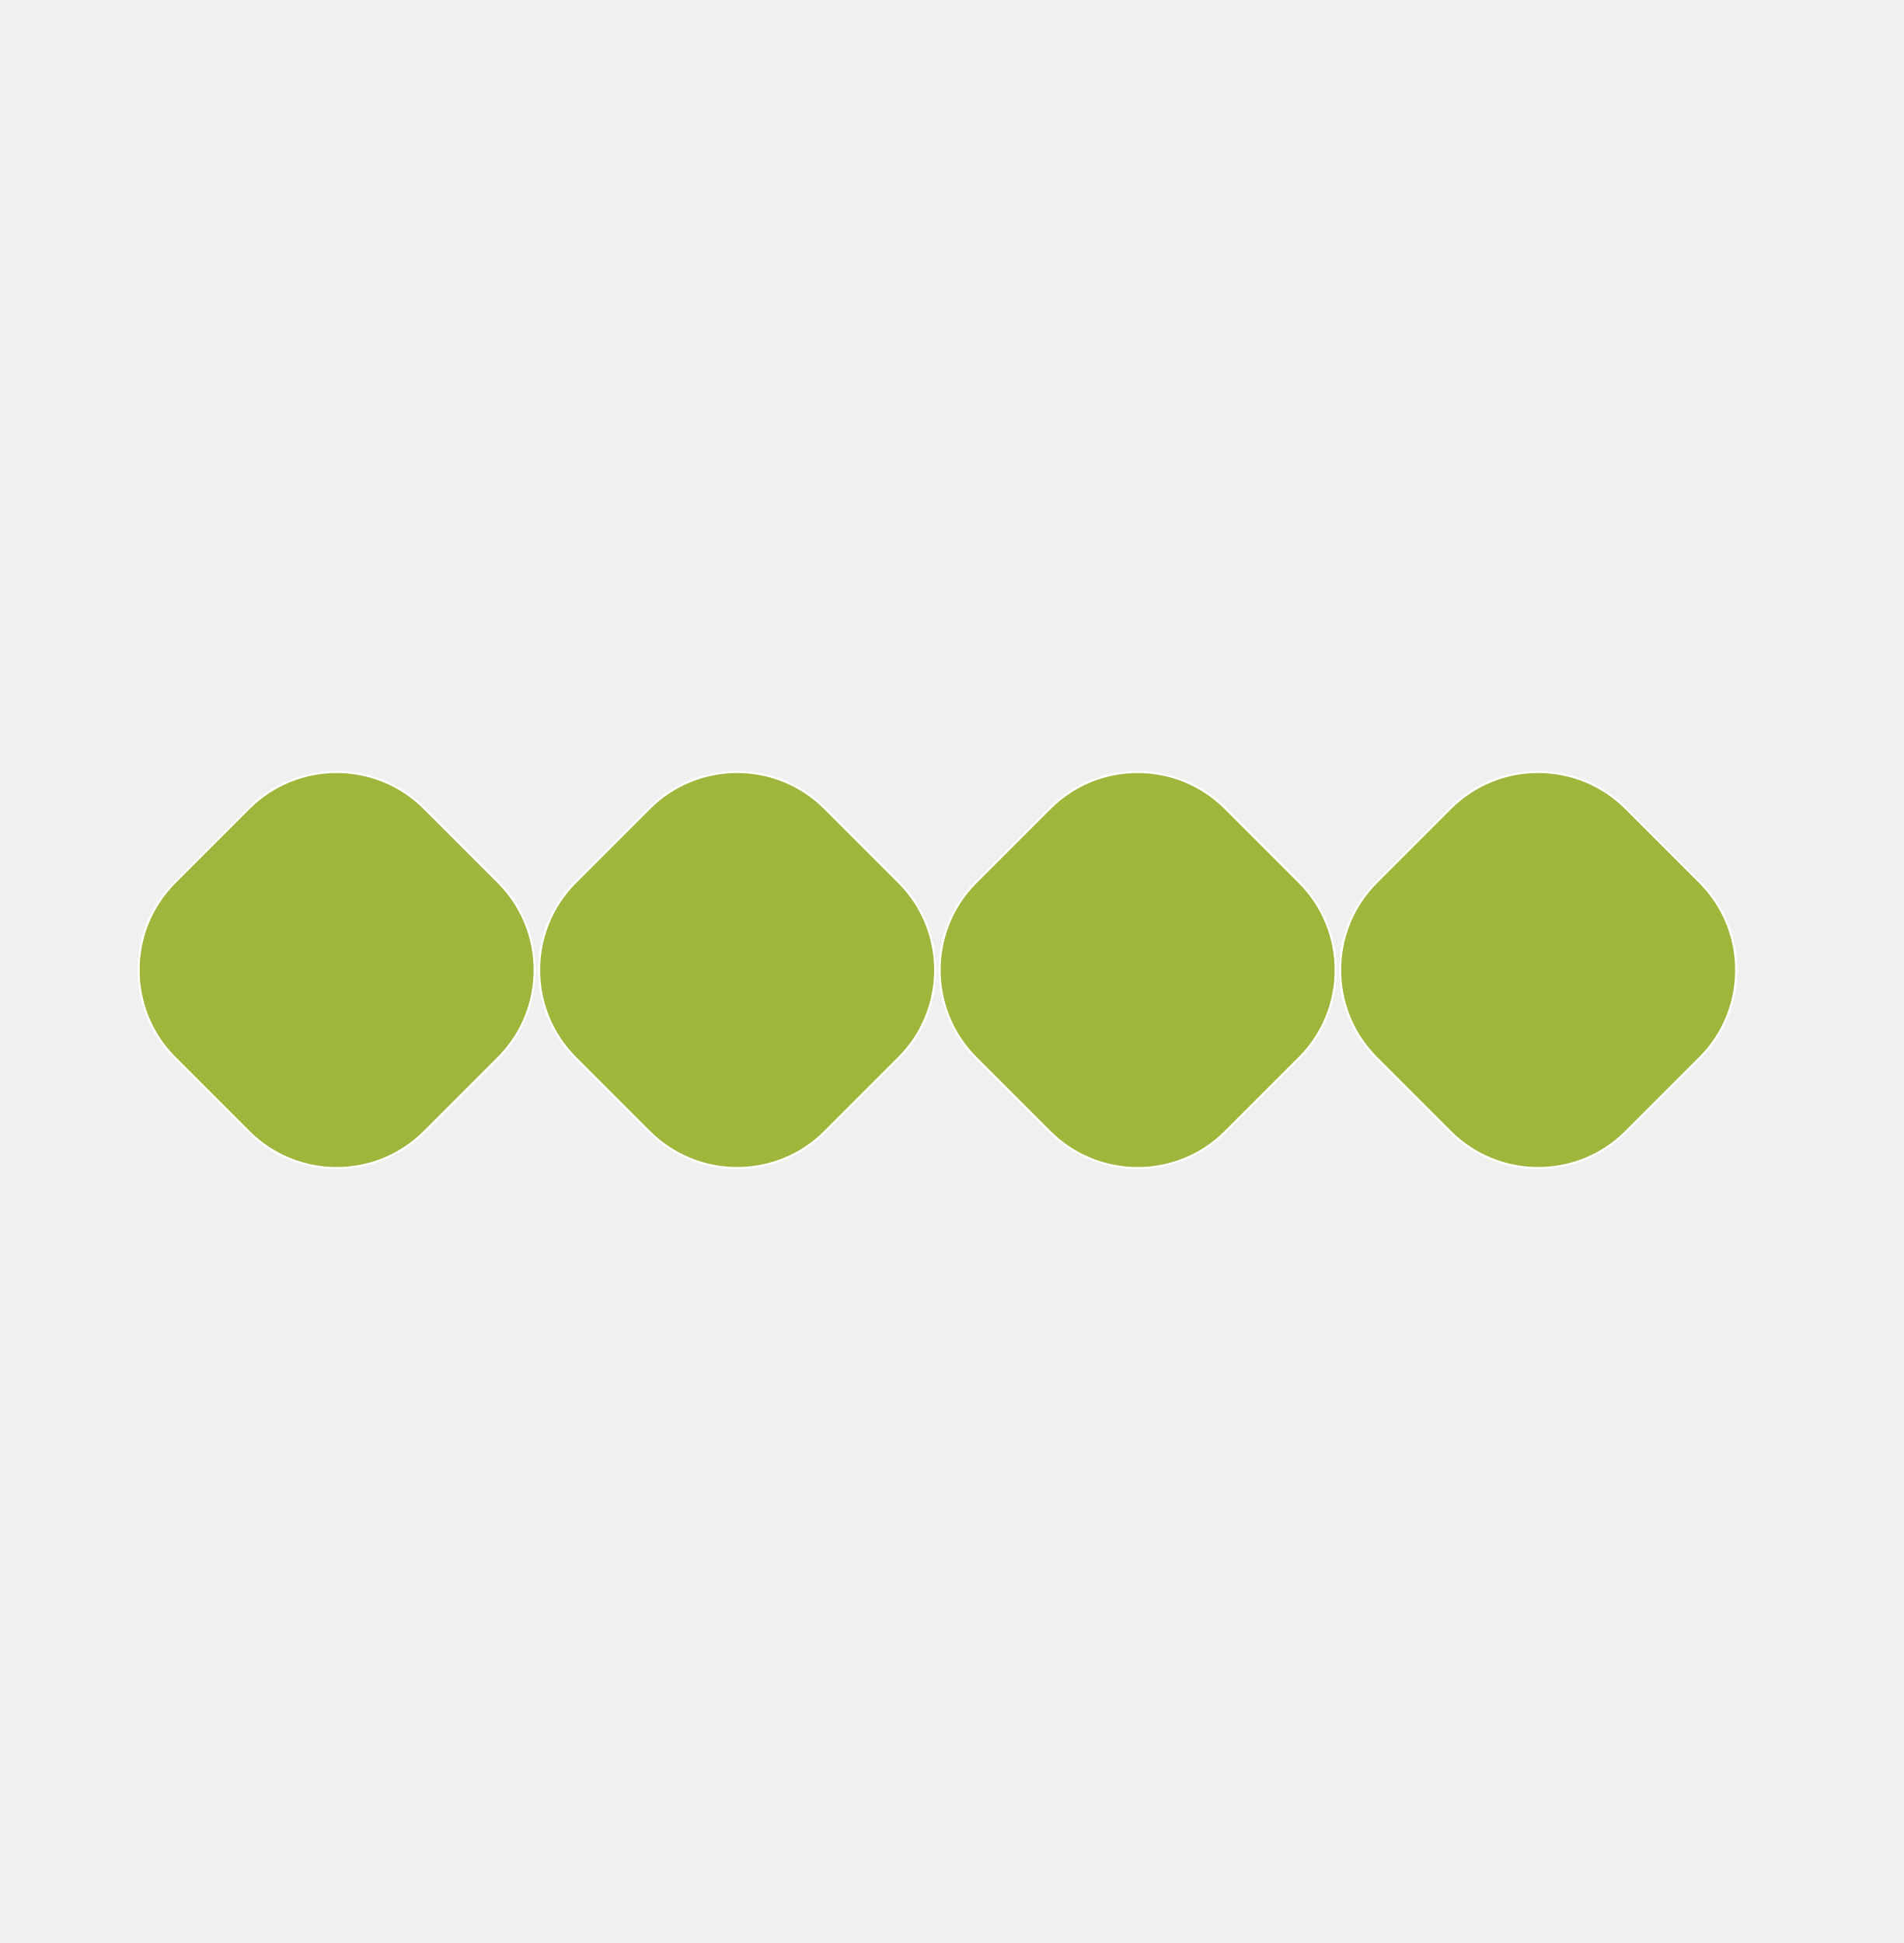
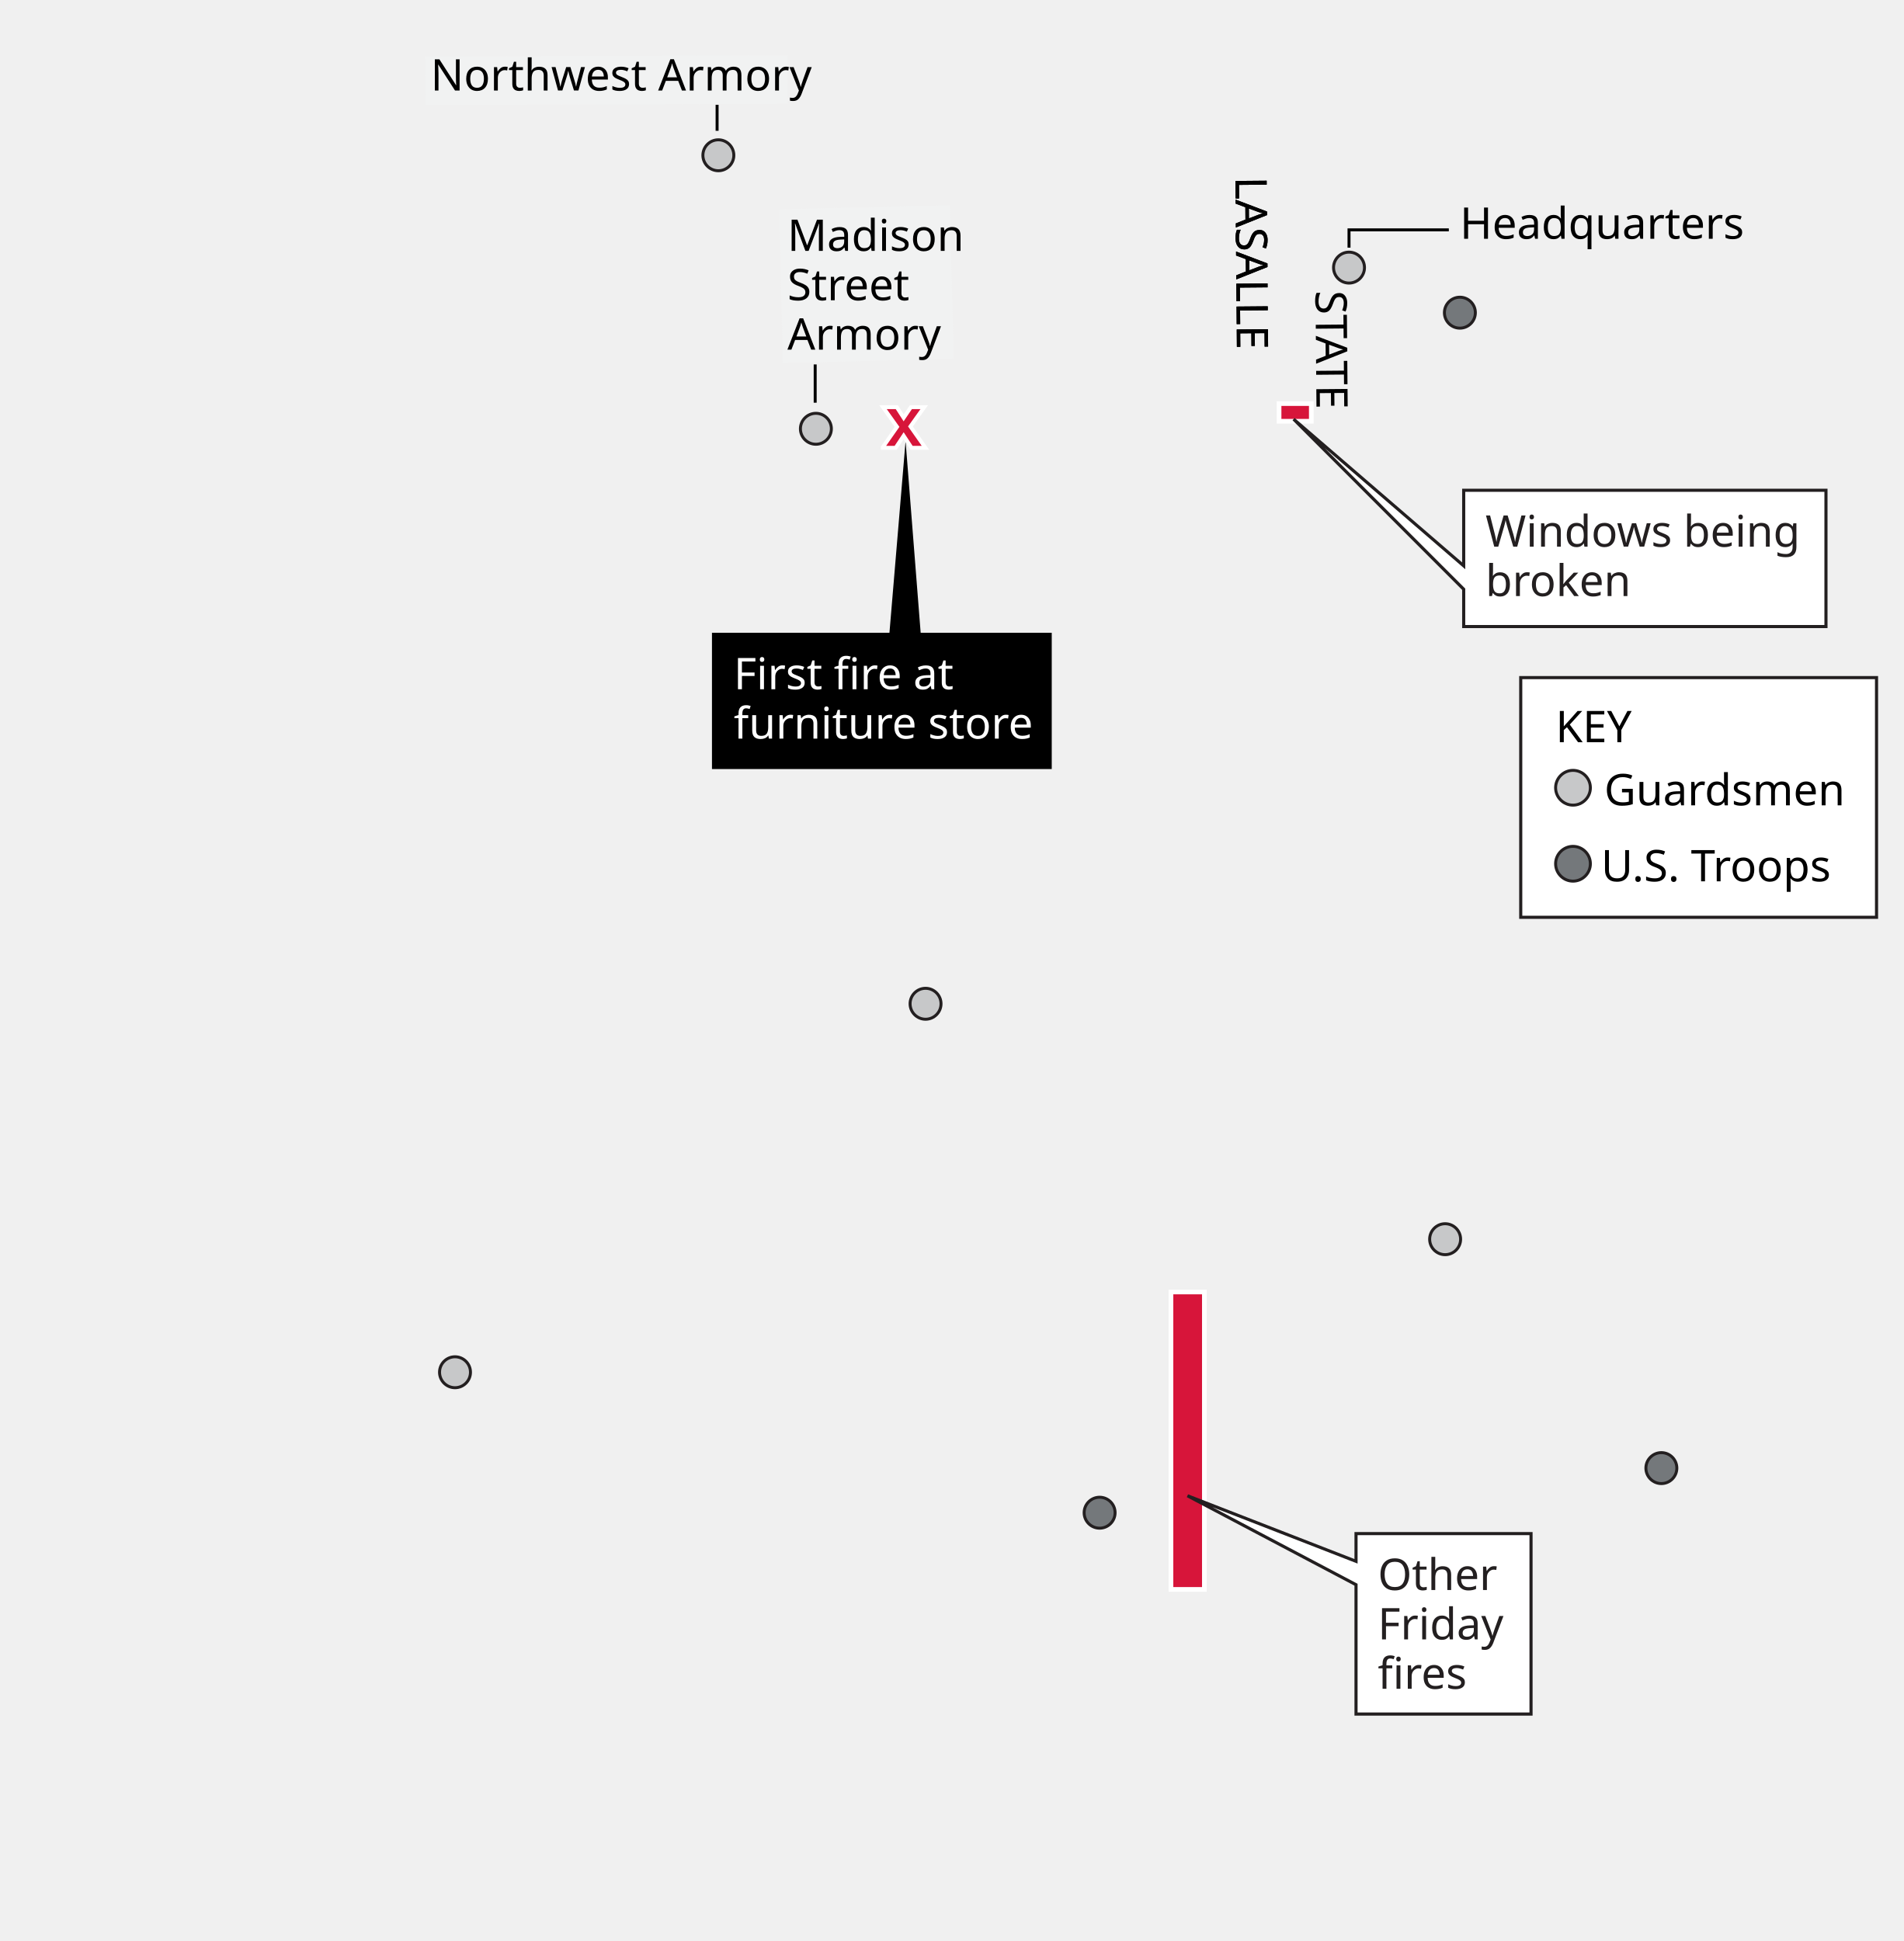
- <svg xmlns="http://www.w3.org/2000/svg" id="Layer_1" data-name="Layer 1" viewBox="0 0 876 894">
-   <rect x="626.59" y="365.14" width="162.37" height="162.37" rx="57.15" ry="57.15" transform="translate(1523.85 261.45) rotate(135)" fill="#9eb63b" stroke="#fff" stroke-miterlimit="10" />
-   <rect x="442.3" y="365.14" width="162.37" height="162.37" rx="57.15" ry="57.15" transform="translate(1209.24 391.77) rotate(135)" fill="#9eb63b" stroke="#fff" stroke-miterlimit="10" />
-   <rect x="258" y="365.14" width="162.37" height="162.37" rx="57.15" ry="57.15" transform="translate(894.63 522.08) rotate(135)" fill="#9eb63b" stroke="#fff" stroke-miterlimit="10" />
-   <rect x="73.71" y="365.14" width="162.37" height="162.37" rx="57.15" ry="57.15" transform="translate(580.02 652.4) rotate(135)" fill="#9eb63b" stroke="#fff" stroke-miterlimit="10" />
+ <svg xmlns="http://www.w3.org/2000/svg" version="1.1" x="0px" y="0px" viewBox="0 0 610 622" style="enable-background:new 0 0 610 622;" xml:space="preserve">
+   <g id="troops">
+     <path style="fill:#C7C8C9;stroke:#231F20;stroke-width:0.95;stroke-miterlimit:10;" d="M463.033,392.147L463.033,392.147   c-2.726,0-4.957,2.23-4.957,4.957v0c0,2.726,2.23,4.957,4.957,4.957l0,0c2.726,0,4.957-2.23,4.957-4.957v0   C467.989,394.377,465.759,392.147,463.033,392.147z" />
+     <path style="fill:#74787B;stroke:#231F20;stroke-width:0.95;stroke-miterlimit:10;" d="M532.317,465.501L532.317,465.501   c-2.726,0-4.957,2.23-4.957,4.957v0c0,2.726,2.231,4.957,4.957,4.957l0,0c2.726,0,4.957-2.23,4.957-4.957v0   C537.273,467.731,535.043,465.501,532.317,465.501z" />
+     <path style="fill:#74787B;stroke:#231F20;stroke-width:0.95;stroke-miterlimit:10;" d="M352.326,479.795L352.326,479.795   c-2.726,0-4.957,2.23-4.957,4.957l0,0c0,2.726,2.23,4.957,4.957,4.957l0,0c2.726,0,4.957-2.23,4.957-4.957l0,0   C357.283,482.025,355.052,479.795,352.326,479.795z" />
+     <path style="fill:#C7C8C9;stroke:#231F20;stroke-width:0.95;stroke-miterlimit:10;" d="M296.557,316.705L296.557,316.705   c-2.726,0-4.957,2.23-4.957,4.957l0,0c0,2.726,2.23,4.957,4.957,4.957l0,0c2.726,0,4.957-2.23,4.957-4.957l0,0   C301.514,318.935,299.283,316.705,296.557,316.705z" />
+     <path style="fill:#C7C8C9;stroke:#231F20;stroke-width:0.95;stroke-miterlimit:10;" d="M145.789,434.783L145.789,434.783   c-2.726,0-4.957,2.23-4.957,4.957v0c0,2.726,2.23,4.957,4.957,4.957h0c2.726,0,4.957-2.23,4.957-4.957v0   C150.745,437.014,148.515,434.783,145.789,434.783z" />
+     <g>
+       <rect x="136.337" y="17.913" transform="matrix(1 -0.003 0.003 1 -0.0756 0.5788)" style="fill:#F1F2F2;" width="116.003" height="15.536" />
+       <g>
+         <text transform="matrix(1 0 0 1 137.9771 29.0078)" style="font-family:'ArialMT'; font-size:14px;">Northwest Armory</text>
+       </g>
+     </g>
+     <path style="fill:#C7C8C9;stroke:#231F20;stroke-width:0.95;stroke-miterlimit:10;" d="M230.17,44.8L230.17,44.8   c-2.726,0-4.957,2.23-4.957,4.957v0c0,2.726,2.23,4.957,4.957,4.957h0c2.726,0,4.957-2.23,4.957-4.957v0   C235.126,47.031,232.896,44.8,230.17,44.8z" />
+     <line style="fill:none;stroke:#000000;stroke-width:0.95;stroke-miterlimit:10;" x1="229.764" y1="33.578" x2="229.764" y2="41.916" />
+     <path style="fill:#C7C8C9;stroke:#231F20;stroke-width:0.95;stroke-miterlimit:10;" d="M432.237,80.797L432.237,80.797   c-2.726,0-4.957,2.23-4.957,4.957v0c0,2.726,2.23,4.957,4.957,4.957l0,0c2.726,0,4.957-2.23,4.957-4.957v0   C437.193,83.028,434.963,80.797,432.237,80.797z" />
+     <g>
+       <g>
+         <g>
+           <text transform="matrix(1 0 0 1 467.7603 76.5109)" style="font-family:'Arial-BoldMT'; font-size:14px;">Headquarters</text>
+         </g>
+       </g>
+     </g>
+     <path style="fill:#74787B;stroke:#231F20;stroke-width:0.95;stroke-miterlimit:10;" d="M467.76,95.241L467.76,95.241   c-2.726,0-4.957,2.23-4.957,4.957v0c0,2.726,2.23,4.957,4.957,4.957l0,0c2.726,0,4.957-2.23,4.957-4.957v0   C472.717,97.471,470.486,95.241,467.76,95.241z" />
+     <polyline style="fill:none;stroke:#000000;stroke-width:0.95;stroke-miterlimit:10;" points="432.237,79.363 432.237,73.659    464.214,73.659  " />
+     <g>
+       <rect x="250.241" y="66.429" transform="matrix(0.9997 -0.0237 0.0237 0.9997 -2.0792 6.6033)" style="fill:#F1F2F2;" width="54.75" height="49.224" />
+       <g>
+         <text transform="matrix(1 0 0 1 252.2896 80.3887)">
+           <tspan x="0" y="0" style="font-family:'ArialMT'; font-size:14px;">Madison </tspan>
+           <tspan x="0" y="15.827" style="font-family:'ArialMT'; font-size:14px;">Street</tspan>
+           <tspan x="0" y="31.655" style="font-family:'ArialMT'; font-size:14px;">Armory</tspan>
+         </text>
+       </g>
+     </g>
+     <path style="fill:#C7C8C9;stroke:#231F20;stroke-width:0.95;stroke-miterlimit:10;" d="M261.419,132.449L261.419,132.449   c-2.726,0-4.957,2.23-4.957,4.957v0c0,2.726,2.23,4.957,4.957,4.957h0c2.726,0,4.957-2.23,4.957-4.957v0   C266.376,134.679,264.145,132.449,261.419,132.449z" />
+     <line style="fill:#FFFFFF;stroke:#000000;stroke-width:0.95;stroke-miterlimit:10;" x1="261.19" y1="116.785" x2="261.19" y2="129.044" />
+     <g>
+       <rect x="487.257" y="217.141" style="fill:#FFFFFF;stroke:#231F20;" width="114" height="76.81" />
+       <g>
+         <g>
+           <text transform="matrix(1 0 0 1 498.4309 237.8308)" style="font-family:'ArialMT'; font-size:14px;">KEY</text>
+         </g>
+         <g>
+           <g>
+             <path style="fill:#C7C8C9;stroke:#231F20;stroke-width:0.95;stroke-miterlimit:10;" d="M504.001,246.867L504.001,246.867       c-3.063,0-5.57,2.506-5.57,5.57v0c0,3.063,2.506,5.57,5.57,5.57h0c3.063,0,5.57-2.506,5.57-5.57v0       C509.571,249.373,507.064,246.867,504.001,246.867z" />
+           </g>
+           <g>
+             <text transform="matrix(1 0 0 1 514.0009 258.0664)" style="font-family:'ArialMT'; font-size:14px;">Guardsmen</text>
+           </g>
+         </g>
+         <g>
+           <g>
+             <path style="fill:#74787B;stroke:#231F20;stroke-width:0.95;stroke-miterlimit:10;" d="M504.001,271.223L504.001,271.223       c-3.063,0-5.57,2.506-5.57,5.57l0,0c0,3.063,2.506,5.57,5.57,5.57h0c3.063,0,5.57-2.506,5.57-5.57l0,0       C509.571,273.729,507.064,271.223,504.001,271.223z" />
+           </g>
+           <g>
+             <text transform="matrix(1 0 0 1 513.0009 282.4224)" style="font-family:'ArialMT'; font-size:14px;">U.S. Troops</text>
+           </g>
+         </g>
+       </g>
+     </g>
+   </g>
+   <g id="windows_broken_x2F_fire">
+     <rect x="409.82" y="129.326" style="fill:#D7153A;stroke:#FFFFFF;stroke-width:1.5;" width="10.333" height="5.667" />
+     <g>
+       <polygon style="fill:#FFFFFF;stroke:#231F20;" points="585.054,200.777 468.981,200.777 468.981,188.826 414.487,134.326     468.981,181.326 468.981,157.111 585.054,157.111   " />
+       <rect x="475.956" y="165.171" style="fill:none;" width="109.387" height="29.796" />
+       <text transform="matrix(1 0 0 1 475.956 175.1947)">
+         <tspan x="0" y="0" style="fill:#231F20; font-family:'Arial-BoldMT'; font-size:14px;">Windows being </tspan>
+         <tspan x="0" y="15.826" style="fill:#231F20; font-family:'Arial-BoldMT'; font-size:14px;">broken</tspan>
+       </text>
+     </g>
+     <g>
+       <polygon points="336.987,246.443 228.12,246.443 228.12,219.159 228.12,211.659 228.12,202.777 284.987,202.777 290.154,141.326     294.987,202.777 336.987,202.777   " />
+       <rect x="235.095" y="210.838" style="fill:none;" width="95.887" height="29.796" />
+       <text transform="matrix(1 0 0 1 235.0948 220.861)">
+         <tspan x="0" y="0" style="fill:#FFFFFF; font-family:'Arial-BoldMT'; font-size:14px;">First fire at </tspan>
+         <tspan x="0" y="15.826" style="fill:#FFFFFF; font-family:'Arial-BoldMT'; font-size:14px;">furniture store</tspan>
+       </text>
+     </g>
+     <g>
+       <g>
+         <path style="fill:#D7153A;stroke:#FFFFFF;stroke-width:1.5;" d="M282.966,143.37l4.603-6.574l-4.411-6.191h4.122l2.26,3.51     l2.379-3.51h3.967l-4.326,6.047l4.723,6.719h-4.148l-2.595-3.955l-2.62,3.955H282.966z" />
+       </g>
+       <g>
+         <path style="fill:#D7153A;" d="M282.966,143.37l4.603-6.574l-4.411-6.191h4.122l2.26,3.51l2.379-3.51h3.967l-4.326,6.047     l4.723,6.719h-4.148l-2.595-3.955l-2.62,3.955H282.966z" />
+       </g>
+       <g>
+         <path style="fill:none;stroke:#FFFFFF;" d="M282.966,143.37l4.603-6.574l-4.411-6.191h4.122l2.26,3.51l2.379-3.51h3.967     l-4.326,6.047l4.723,6.719h-4.148l-2.595-3.955l-2.62,3.955H282.966z" />
+       </g>
+     </g>
+     <rect x="375.182" y="414.021" style="fill:#D7153A;stroke:#FFFFFF;stroke-width:1.5;" width="10.709" height="95.311" />
+     <g>
+       <polygon style="fill:#FFFFFF;stroke:#231F20;" points="490.554,549.277 434.481,549.277 434.481,507.826 380.487,479.326     434.481,500.326 434.481,491.444 490.554,491.444   " />
+       <rect x="441.456" y="499.505" style="fill:none;" width="48.197" height="42.154" />
+       <text transform="matrix(1 0 0 1 441.456 509.5281)">
+         <tspan x="0" y="0" style="fill:#231F20; font-family:'Arial-BoldMT'; font-size:14px;">Other </tspan>
+         <tspan x="0" y="15.826" style="fill:#231F20; font-family:'Arial-BoldMT'; font-size:14px;">Friday </tspan>
+         <tspan x="0" y="31.651" style="fill:#231F20; font-family:'Arial-BoldMT'; font-size:14px;">fires</tspan>
+       </text>
+     </g>
+     <g>
+       <text transform="matrix(0.0086 0.9999 -1 0.0086 395.8387 56.6339)" style="font-family:'Arial-BoldMT'; font-size:14px;">LASALLE</text>
+     </g>
+     <g>
+       <text transform="matrix(0.0086 0.9999 -1 0.0086 395.8387 56.6339)" style="font-family:'Arial-BoldMT'; font-size:14px;">LASALLE</text>
+     </g>
+     <g>
+       <text transform="matrix(0.0086 0.9999 -1 0.0086 421.4873 93.1304)" style="font-family:'Arial-BoldMT'; font-size:14px;">STATE</text>
+     </g>
+   </g>
</svg>
